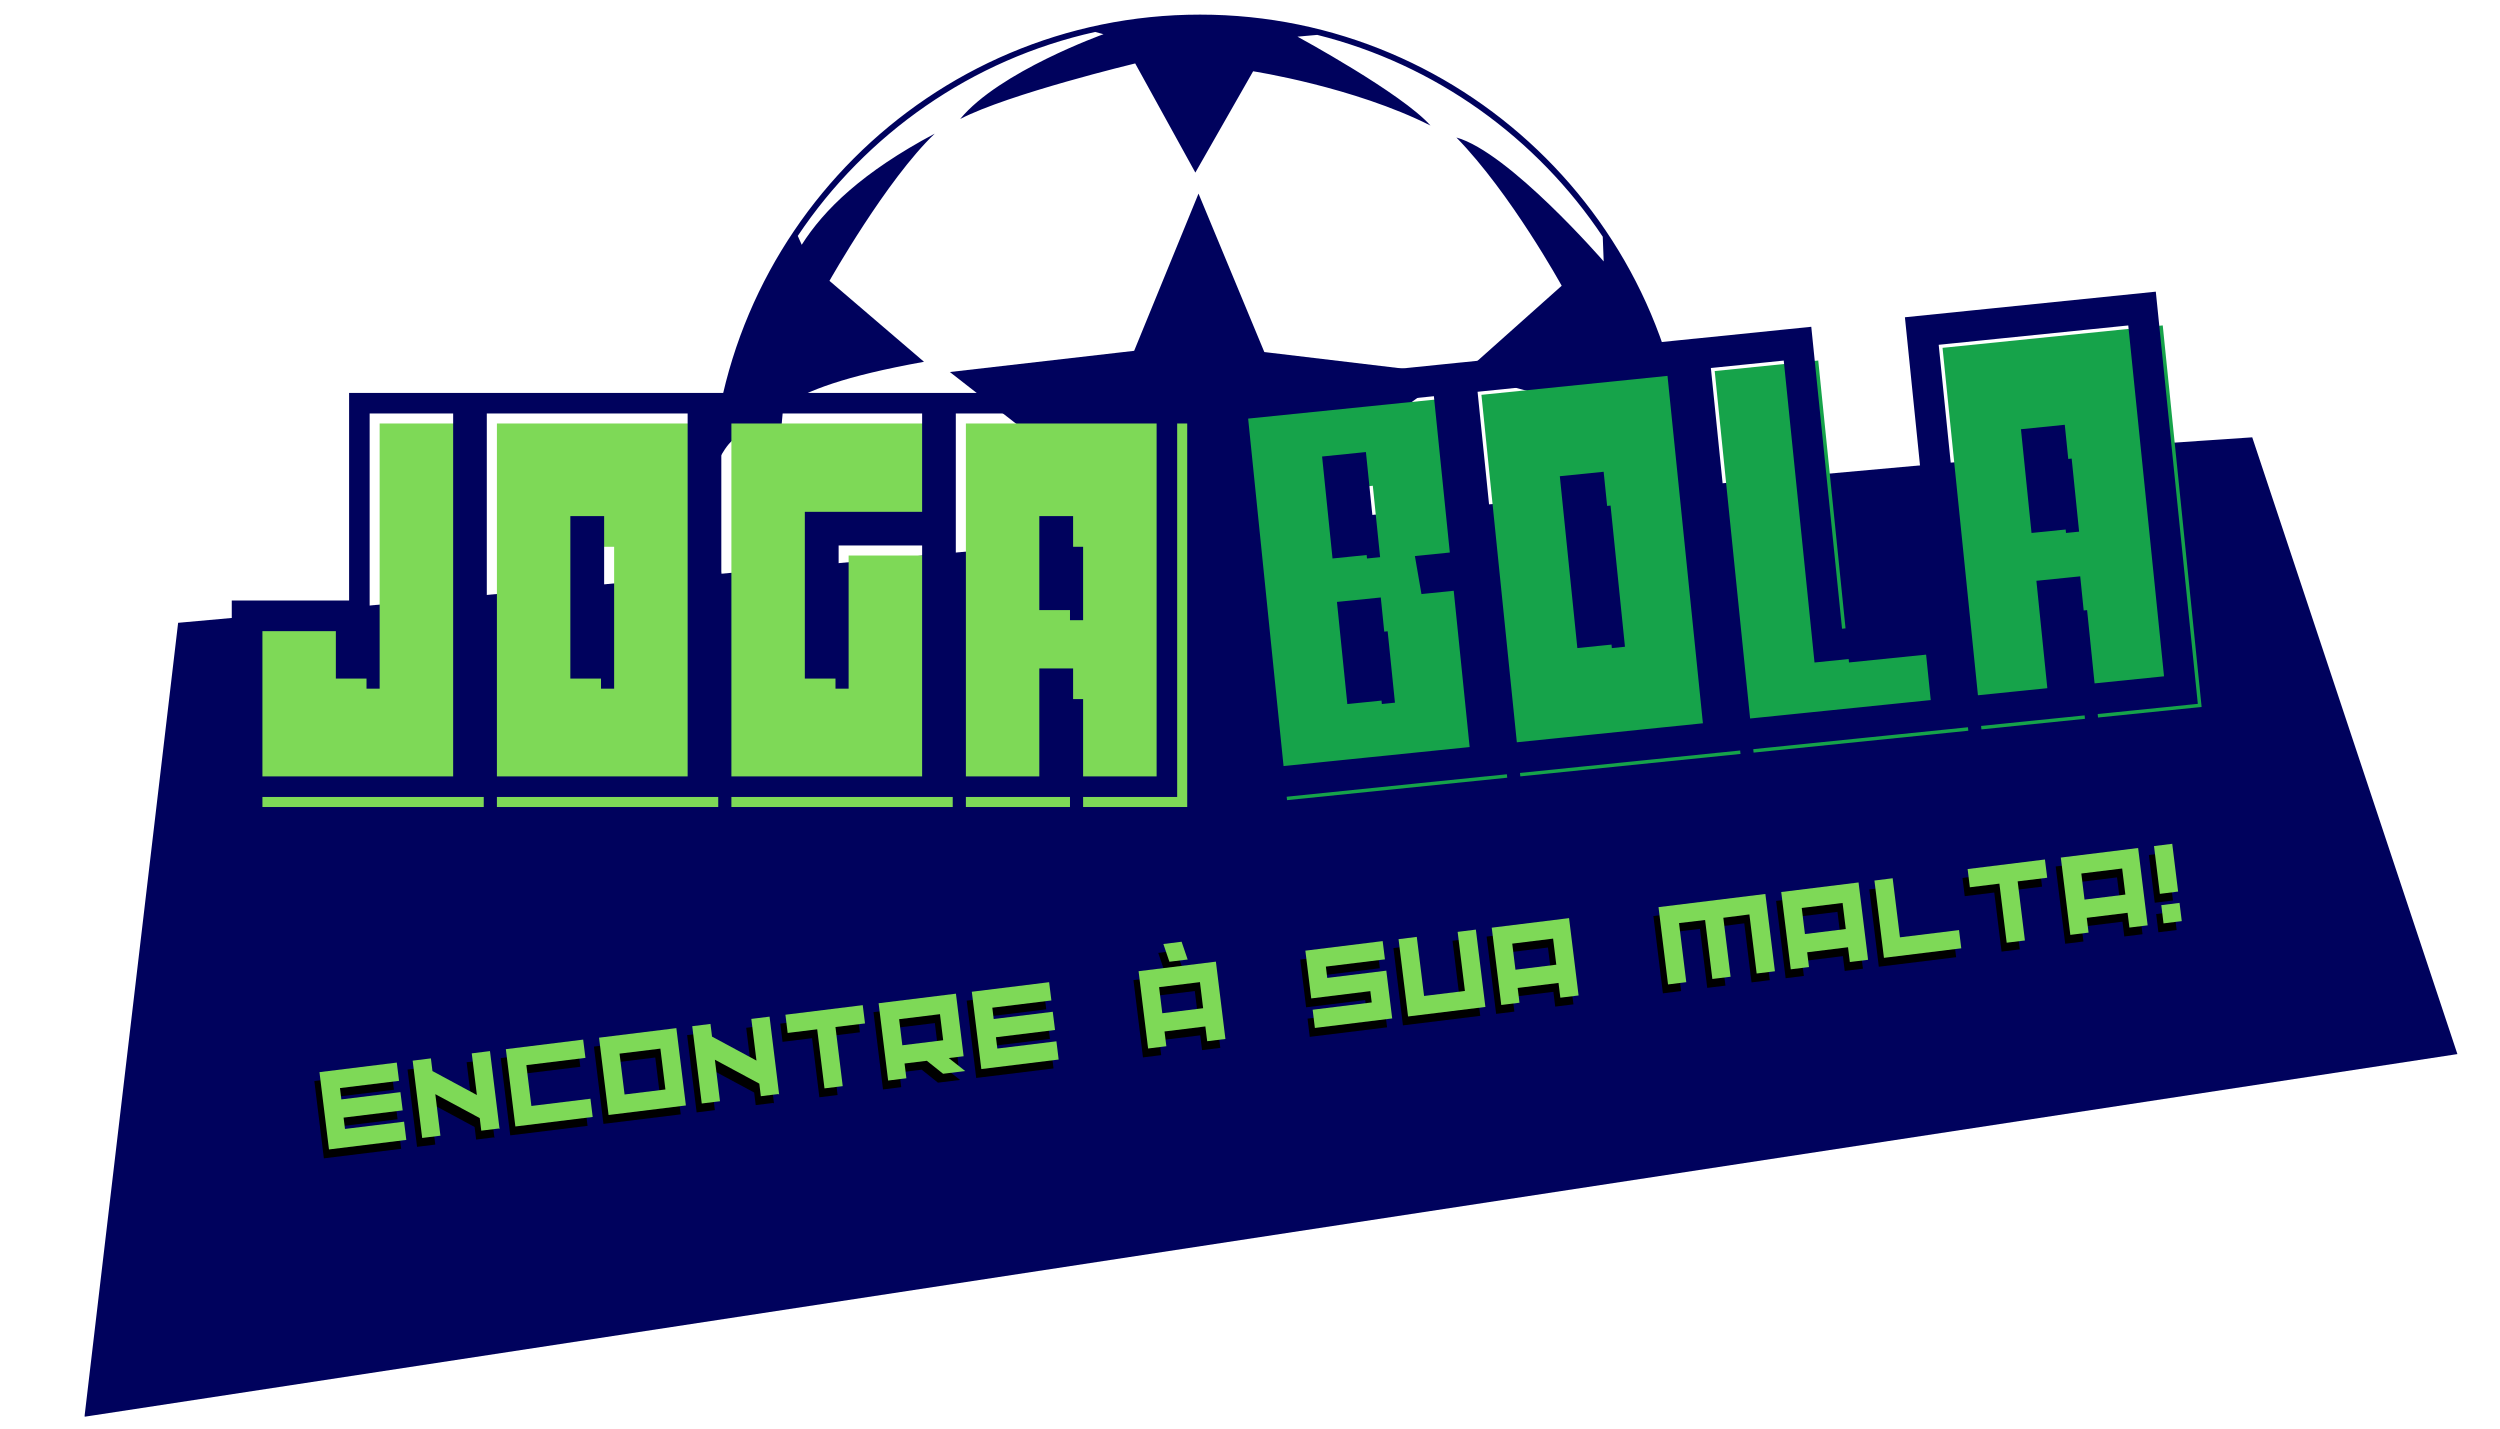
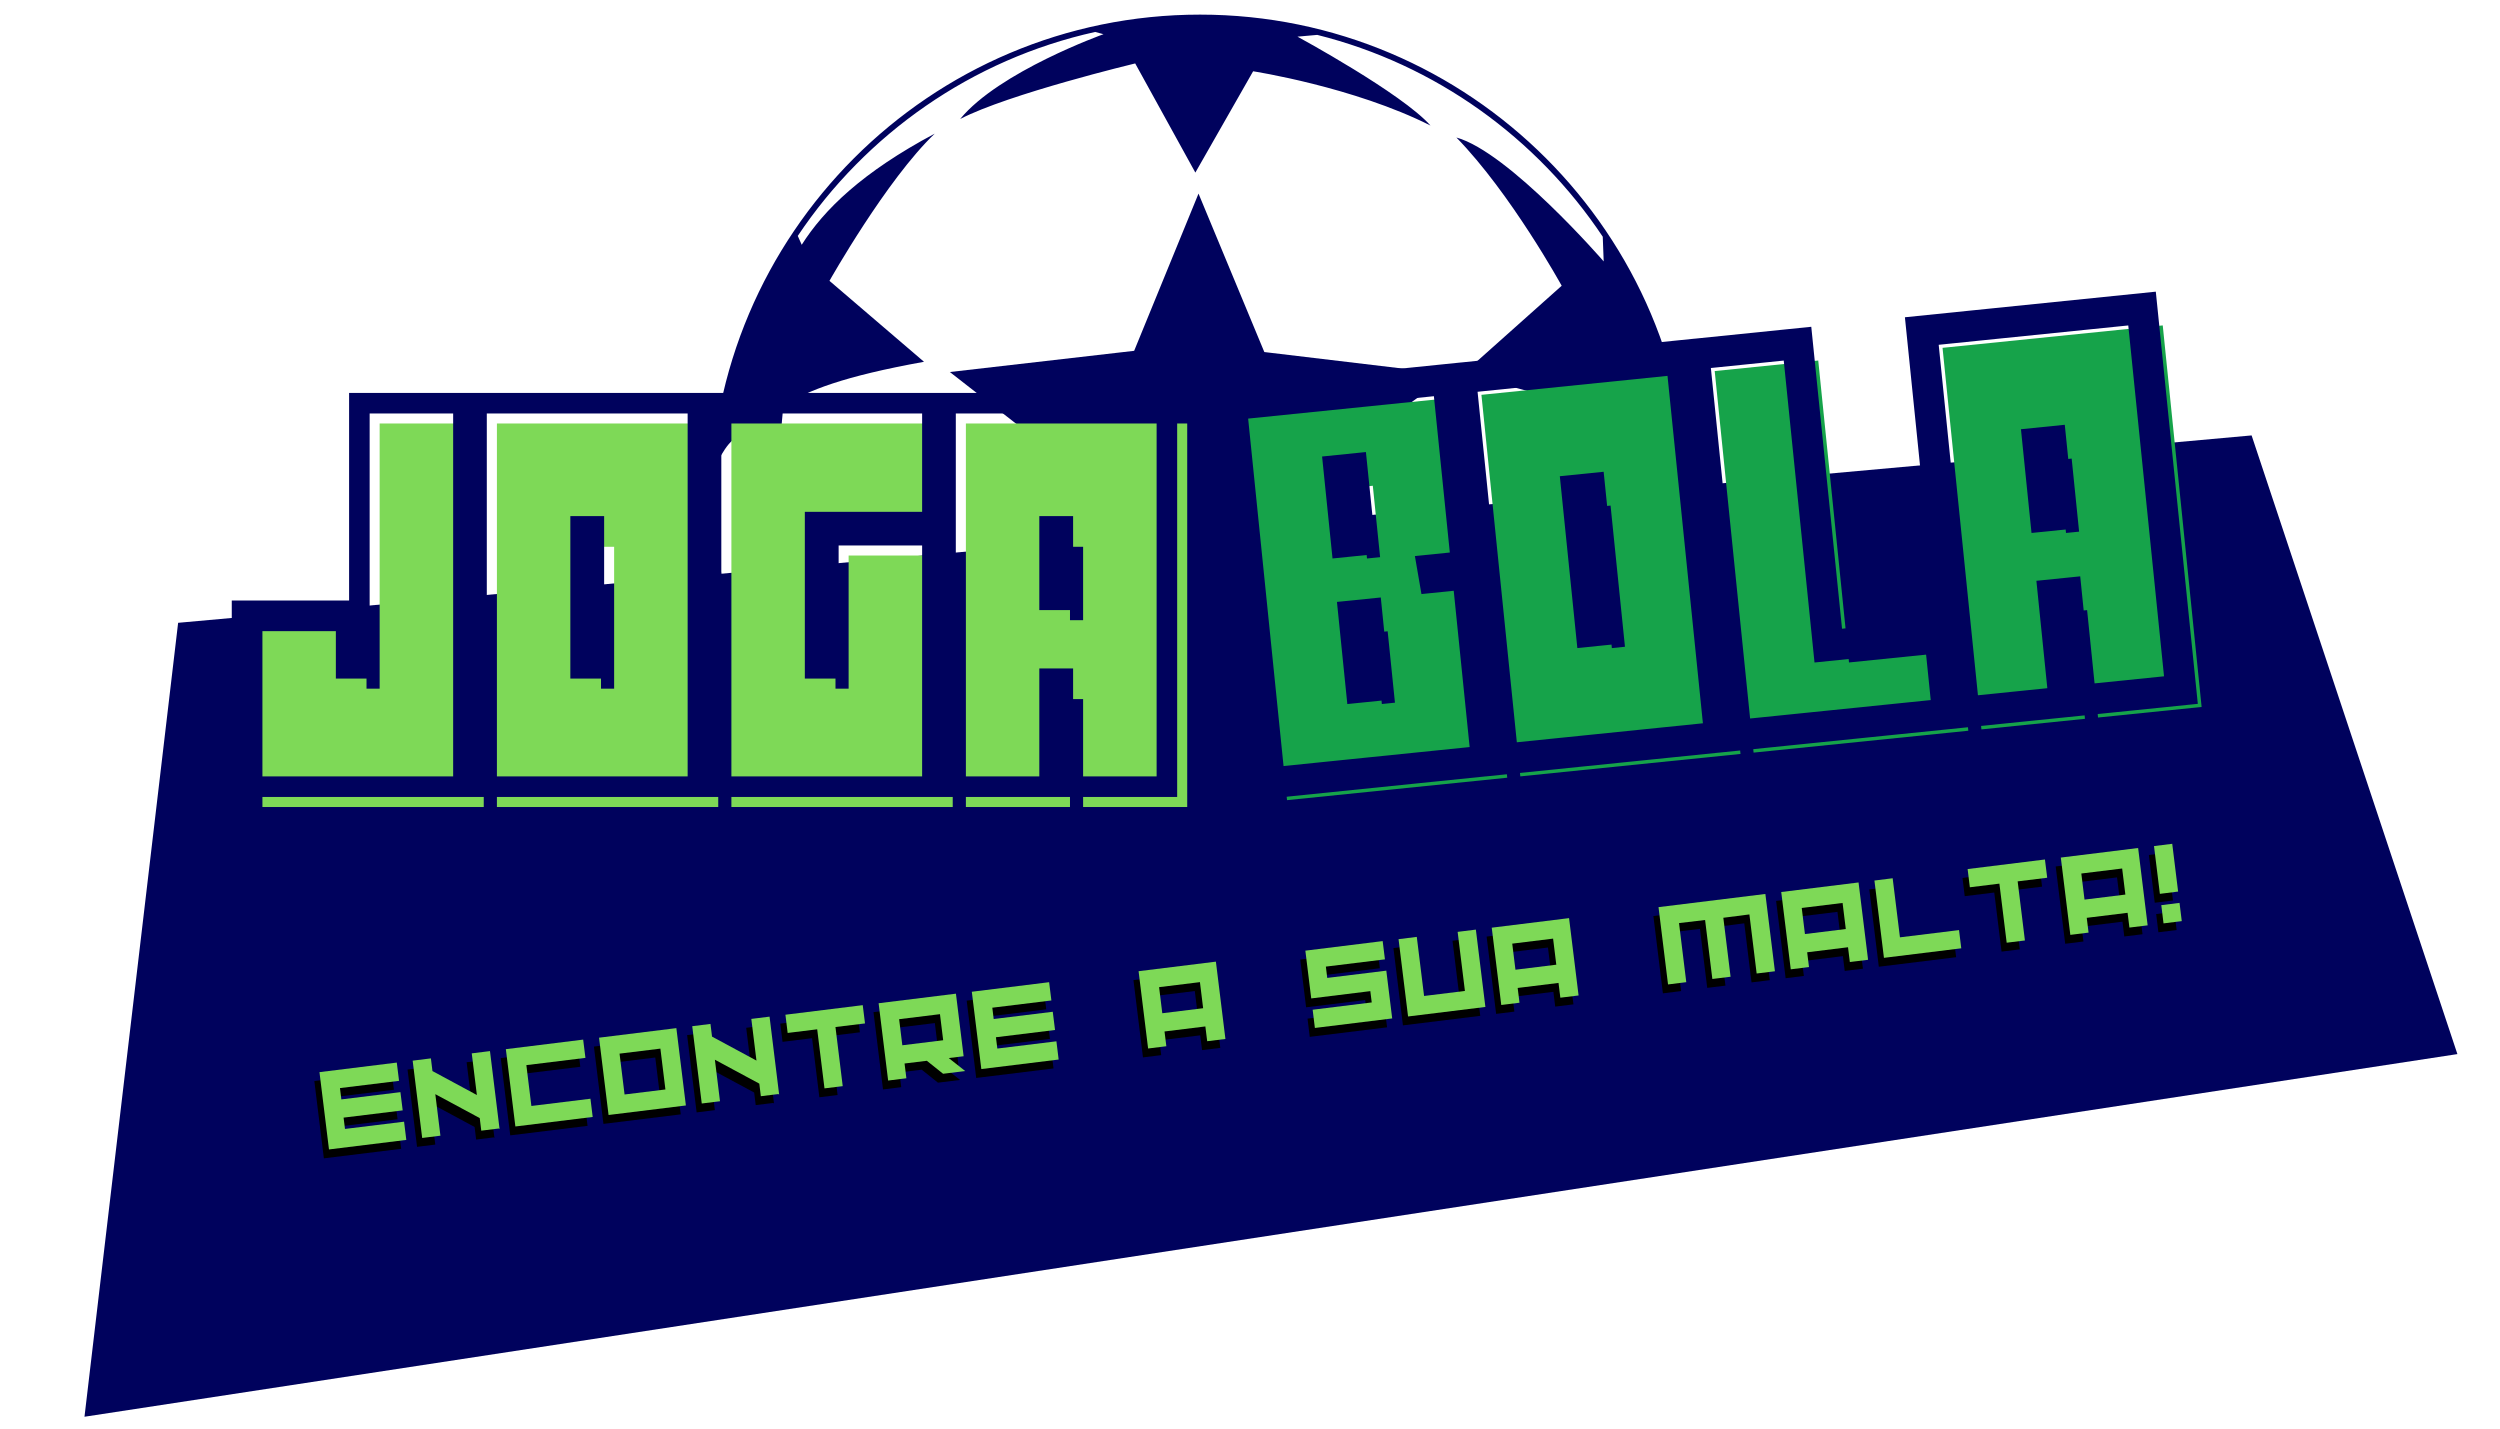
<svg xmlns="http://www.w3.org/2000/svg" width="350" zoomAndPan="magnify" viewBox="0 0 262.5 150" height="200" preserveAspectRatio="xMidYMid meet" version="1.0">
  <defs>
    <g />
    <clipPath id="fed44b1f66">
      <path d="M 74.574 1.523 L 177.406 1.523 L 177.406 104.355 L 74.574 104.355 Z M 74.574 1.523 " clip-rule="nonzero" />
    </clipPath>
-     <clipPath id="aa8a095550">
-       <path d="M 8 45 L 259 45 L 259 149 L 8 149 Z M 8 45 " clip-rule="nonzero" />
-     </clipPath>
-     <clipPath id="2eea7f136e">
-       <path d="M 3 61.734 L 253.629 44.758 L 259.535 131.965 L 8.906 148.941 Z M 3 61.734 " clip-rule="nonzero" />
-     </clipPath>
-     <clipPath id="597cbd7fc9">
-       <path d="M 259.488 131.785 L 8.859 148.758 L 2.953 61.551 L 253.582 44.578 Z M 259.488 131.785 " clip-rule="nonzero" />
-     </clipPath>
  </defs>
-   <path fill="#00025d" d="M 125.844 20.328 L 119.086 36.836 L 99.734 39.062 L 114.234 50.375 L 108.871 69.242 L 125.457 58.336 L 141.508 70.391 L 137 50.352 L 152.258 39.293 L 132.754 36.965 Z M 125.844 20.328 " fill-opacity="1" fill-rule="nonzero" />
+   <path d="M 125.844 20.328 L 119.086 36.836 L 99.734 39.062 L 114.234 50.375 L 108.871 69.242 L 125.457 58.336 L 141.508 70.391 L 137 50.352 L 152.258 39.293 L 132.754 36.965 Z M 125.844 20.328 " fill-opacity="1" fill-rule="nonzero" fill="#00025d" />
  <g clip-path="url(#fed44b1f66)">
-     <path fill="#00025d" d="M 126.004 1.535 C 97.66 1.535 74.598 24.598 74.598 52.941 C 74.598 81.27 97.66 104.332 126.004 104.332 C 154.332 104.332 177.395 81.27 177.395 52.941 C 177.395 24.598 154.332 1.535 126.004 1.535 Z M 161.875 84.059 C 161.875 84.059 166.875 73.617 167.871 65.484 C 163.496 73.383 155.734 80.066 155.734 80.066 L 142.453 71.539 L 145.07 87.82 C 140.77 90.438 126.379 94.836 126.379 94.836 C 126.379 94.836 138.621 96.961 144.223 95.582 C 144.098 97.711 142.562 100.168 141.875 101.176 C 136.887 102.82 131.543 103.719 126.004 103.719 C 119.676 103.719 113.605 102.551 108.016 100.426 L 104.773 94.98 C 104.773 94.98 110.578 95.477 113.371 95.465 C 116.168 95.449 123.762 94.898 123.762 94.898 C 123.762 94.898 107.918 89.836 105.461 87.379 L 107.07 71.098 L 94.168 79.391 C 91.332 77.168 84.34 67.18 82.57 64.488 C 82.879 69.254 86.652 80.238 88.188 82.305 C 88.188 82.305 87.438 82.844 85.359 83.359 C 78.996 74.883 75.211 64.34 75.211 52.941 C 75.211 51.391 75.285 49.855 75.422 48.344 C 75.801 47.621 76.379 46.648 76.957 46.207 C 76.957 46.207 76.957 52.879 81.492 61.332 C 81.332 51.355 82.254 42.594 82.254 42.594 C 84.871 40.984 88.531 39.523 97.02 37.988 L 87.094 29.488 C 87.094 29.488 93.078 18.871 98.148 14.031 C 90.531 18.086 86.516 22.016 84.18 25.703 L 83.766 24.77 C 90.926 14.066 102.031 6.23 114.992 3.355 L 115.867 3.59 C 115.867 3.59 104.906 7.508 100.816 12.496 C 105.902 9.855 119.195 6.66 119.195 6.66 L 125.512 18.121 L 131.578 7.484 C 131.578 7.484 142.145 9.117 150.203 13.184 C 147.219 9.805 136.234 3.848 136.234 3.848 L 138.312 3.664 C 150.734 6.77 161.371 14.473 168.289 24.855 L 168.387 27.449 C 168.387 27.449 158.449 15.973 152.922 14.438 C 158.656 20.32 163.977 30.004 163.977 30.004 L 153.645 39.219 L 167.969 43.113 C 167.969 43.113 170.426 54.672 168.891 63.273 C 172.27 58.664 174.32 46.281 174.32 46.281 L 176.621 48.91 C 176.73 50.238 176.777 51.59 176.777 52.941 C 176.777 64.832 172.664 75.805 165.77 84.465 Z M 161.875 84.059 " fill-opacity="1" fill-rule="nonzero" />
+     <path d="M 126.004 1.535 C 97.66 1.535 74.598 24.598 74.598 52.941 C 74.598 81.27 97.66 104.332 126.004 104.332 C 154.332 104.332 177.395 81.27 177.395 52.941 C 177.395 24.598 154.332 1.535 126.004 1.535 Z M 161.875 84.059 C 161.875 84.059 166.875 73.617 167.871 65.484 C 163.496 73.383 155.734 80.066 155.734 80.066 L 142.453 71.539 L 145.07 87.82 C 140.77 90.438 126.379 94.836 126.379 94.836 C 126.379 94.836 138.621 96.961 144.223 95.582 C 144.098 97.711 142.562 100.168 141.875 101.176 C 136.887 102.82 131.543 103.719 126.004 103.719 C 119.676 103.719 113.605 102.551 108.016 100.426 L 104.773 94.98 C 104.773 94.98 110.578 95.477 113.371 95.465 C 116.168 95.449 123.762 94.898 123.762 94.898 C 123.762 94.898 107.918 89.836 105.461 87.379 L 107.07 71.098 L 94.168 79.391 C 91.332 77.168 84.34 67.18 82.57 64.488 C 82.879 69.254 86.652 80.238 88.188 82.305 C 88.188 82.305 87.438 82.844 85.359 83.359 C 78.996 74.883 75.211 64.34 75.211 52.941 C 75.211 51.391 75.285 49.855 75.422 48.344 C 75.801 47.621 76.379 46.648 76.957 46.207 C 76.957 46.207 76.957 52.879 81.492 61.332 C 81.332 51.355 82.254 42.594 82.254 42.594 C 84.871 40.984 88.531 39.523 97.02 37.988 L 87.094 29.488 C 87.094 29.488 93.078 18.871 98.148 14.031 C 90.531 18.086 86.516 22.016 84.18 25.703 L 83.766 24.77 C 90.926 14.066 102.031 6.23 114.992 3.355 L 115.867 3.59 C 115.867 3.59 104.906 7.508 100.816 12.496 C 105.902 9.855 119.195 6.66 119.195 6.66 L 125.512 18.121 L 131.578 7.484 C 131.578 7.484 142.145 9.117 150.203 13.184 C 147.219 9.805 136.234 3.848 136.234 3.848 L 138.312 3.664 C 150.734 6.77 161.371 14.473 168.289 24.855 L 168.387 27.449 C 168.387 27.449 158.449 15.973 152.922 14.438 C 158.656 20.32 163.977 30.004 163.977 30.004 L 153.645 39.219 L 167.969 43.113 C 167.969 43.113 170.426 54.672 168.891 63.273 C 172.27 58.664 174.32 46.281 174.32 46.281 L 176.621 48.91 C 176.73 50.238 176.777 51.59 176.777 52.941 C 176.777 64.832 172.664 75.805 165.77 84.465 Z M 161.875 84.059 " fill-opacity="1" fill-rule="nonzero" fill="#00025d" />
  </g>
  <g clip-path="url(#aa8a095550)">
    <g clip-path="url(#2eea7f136e)">
      <g clip-path="url(#597cbd7fc9)">
        <path fill="#00025d" d="M 258.027 110.68 L 8.871 148.758 L 18.703 65.395 L 236.418 45.719 Z M 258.027 110.68 " fill-opacity="1" fill-rule="nonzero" />
      </g>
    </g>
  </g>
  <g fill="#7ed957" fill-opacity="1">
    <g transform="translate(26.86313, 84.7363)">
      <g>
        <path d="M 0.691 0 L 23.93 0 L 23.93 -40.27 L 13 -40.27 L 13 -12.426 L 11.621 -12.426 L 11.621 -18.465 L 0.691 -18.465 Z M 0.691 0 " />
      </g>
    </g>
  </g>
  <g fill="#7ed957" fill-opacity="1">
    <g transform="translate(51.48447, 84.7363)">
      <g>
        <path d="M 0.691 -40.27 L 0.691 0 L 23.93 0 L 23.93 -40.27 Z M 13 -12.426 L 11.621 -12.426 L 11.621 -27.324 L 13 -27.324 Z M 13 -12.426 " />
      </g>
    </g>
  </g>
  <g fill="#7ed957" fill-opacity="1">
    <g transform="translate(76.1058, 84.7363)">
      <g>
        <path d="M 11.621 -27.785 L 23.93 -27.785 L 23.93 -40.27 L 0.691 -40.27 L 0.691 0 L 23.93 0 L 23.93 -26.406 L 13 -26.406 L 13 -12.426 L 11.621 -12.426 Z M 11.621 -27.785 " />
      </g>
    </g>
  </g>
  <g fill="#7ed957" fill-opacity="1">
    <g transform="translate(100.7271, 84.7363)">
      <g>
        <path d="M 0.691 -40.27 L 0.691 0 L 11.621 0 L 11.621 -11.332 L 13 -11.332 L 13 0 L 23.93 0 L 23.93 -40.27 Z M 13 -19.617 L 11.621 -19.617 L 11.621 -27.324 L 13 -27.324 Z M 13 -19.617 " />
      </g>
    </g>
  </g>
-   <path stroke-linecap="butt" transform="matrix(0.553139, 0, 0, 0.553139, 20.62224, 22.30862)" fill="none" stroke-linejoin="miter" d="M 8.663 109.001 L 50.689 109.001 L 50.689 36.207 L 30.936 36.207 L 30.936 86.53 L 28.422 86.53 L 28.422 75.612 L 8.663 75.612 Z M 53.175 36.207 L 53.175 109.001 L 95.2 109.001 L 95.2 36.207 Z M 75.448 86.53 L 72.934 86.53 L 72.934 59.589 L 75.448 59.589 Z M 117.446 58.777 L 139.712 58.777 L 139.712 36.207 L 97.693 36.207 L 97.693 109.001 L 139.712 109.001 L 139.712 61.263 L 119.96 61.263 L 119.96 86.53 L 117.446 86.53 Z M 142.205 36.207 L 142.205 109.001 L 161.957 109.001 L 161.957 88.508 L 164.471 88.508 L 164.471 109.001 L 184.224 109.001 L 184.224 36.207 Z M 164.471 73.529 L 161.957 73.529 L 161.957 59.589 L 164.471 59.589 Z M 164.471 73.529 " stroke="#00025d" stroke-width="3.9" stroke-opacity="1" stroke-miterlimit="4" />
+   <path stroke-linecap="butt" fill="none" stroke-linejoin="miter" d="M 8.663 109.001 L 50.689 109.001 L 50.689 36.207 L 30.936 36.207 L 30.936 86.53 L 28.422 86.53 L 28.422 75.612 L 8.663 75.612 Z M 53.175 36.207 L 53.175 109.001 L 95.2 109.001 L 95.2 36.207 Z M 75.448 86.53 L 72.934 86.53 L 72.934 59.589 L 75.448 59.589 Z M 117.446 58.777 L 139.712 58.777 L 139.712 36.207 L 97.693 36.207 L 97.693 109.001 L 139.712 109.001 L 139.712 61.263 L 119.96 61.263 L 119.96 86.53 L 117.446 86.53 Z M 142.205 36.207 L 142.205 109.001 L 161.957 109.001 L 161.957 88.508 L 164.471 88.508 L 164.471 109.001 L 184.224 109.001 L 184.224 36.207 Z M 164.471 73.529 L 161.957 73.529 L 161.957 59.589 L 164.471 59.589 Z M 164.471 73.529 " stroke-width="3.9" stroke-opacity="1" stroke-miterlimit="4" stroke="#00025d" transform="matrix(0.553139, 0, 0, 0.553139, 20.62224, 22.30862)" />
  <g fill="#16a34a" fill-opacity="1">
    <g transform="translate(134.45, 84.08592)">
      <g>
        <path d="M 19.727 -42.488 L -3.395 -40.133 L 0.688 -0.07 L 23.809 -2.426 L 21.809 -22.055 L 18.316 -21.699 L 18.176 -22.496 L 21.727 -22.855 Z M 10.461 -25.582 L 9.086 -25.445 L 8.324 -32.941 L 9.695 -33.082 Z M 12.02 -10.305 L 10.645 -10.164 L 9.879 -17.66 L 11.254 -17.801 Z M 12.02 -10.305 " />
      </g>
    </g>
  </g>
  <g fill="#16a34a" fill-opacity="1">
    <g transform="translate(158.9445, 81.58977)">
      <g>
        <path d="M -3.395 -40.133 L 0.688 -0.07 L 23.809 -2.426 L 19.727 -42.488 Z M 11.676 -13.68 L 10.301 -13.539 L 8.789 -28.363 L 10.164 -28.504 Z M 11.676 -13.68 " />
      </g>
    </g>
  </g>
  <g fill="#16a34a" fill-opacity="1">
    <g transform="translate(183.4389, 79.09362)">
      <g>
        <path d="M 23.234 -2.367 L 22.383 -10.723 L 10.707 -9.535 L 7.477 -41.238 L -3.395 -40.133 L 0.688 -0.07 Z M 23.234 -2.367 " />
      </g>
    </g>
  </g>
  <g fill="#16a34a" fill-opacity="1">
    <g transform="translate(207.3611, 76.65579)">
      <g>
        <path d="M -3.395 -40.133 L 0.688 -0.07 L 11.559 -1.18 L 10.41 -12.453 L 11.785 -12.594 L 12.934 -1.316 L 23.809 -2.426 L 19.727 -42.488 Z M 10.945 -20.832 L 9.57 -20.695 L 8.789 -28.363 L 10.164 -28.504 Z M 10.945 -20.832 " />
      </g>
    </g>
  </g>
-   <path stroke-linecap="butt" transform="matrix(0.550289, -0.0560781, 0.0560781, 0.550289, 122.6383, 22.69193)" fill="none" stroke-linejoin="miter" d="M 49.675 36.203 L 7.651 36.208 L 7.65 109.003 L 49.674 108.998 L 49.675 73.328 L 43.322 73.327 L 43.221 71.875 L 49.673 71.88 Z M 29.92 64.898 L 27.407 64.897 L 27.402 51.289 L 29.915 51.289 Z M 29.914 92.674 L 27.402 92.673 L 27.407 79.037 L 29.92 79.038 Z M 52.159 36.207 L 52.165 109.003 L 94.182 108.998 L 94.183 36.202 Z M 74.431 86.527 L 71.918 86.526 L 71.916 59.587 L 74.429 59.588 Z M 137.654 108.998 L 137.653 93.815 L 116.429 93.817 L 116.429 36.205 L 96.674 36.208 L 96.673 109.003 Z M 140.145 36.208 L 140.145 108.997 L 159.9 109.001 L 159.902 88.508 L 162.414 88.508 L 162.413 109.001 L 182.169 108.999 L 182.169 36.203 Z M 162.415 73.53 L 159.902 73.53 L 159.903 59.588 L 162.416 59.589 Z M 162.415 73.53 " stroke="#00025d" stroke-width="5.85" stroke-opacity="1" stroke-miterlimit="4" />
+   <path stroke-linecap="butt" fill="none" stroke-linejoin="miter" d="M 49.675 36.203 L 7.651 36.208 L 7.65 109.003 L 49.674 108.998 L 49.675 73.328 L 43.322 73.327 L 43.221 71.875 L 49.673 71.88 Z M 29.92 64.898 L 27.407 64.897 L 27.402 51.289 L 29.915 51.289 Z M 29.914 92.674 L 27.402 92.673 L 27.407 79.037 L 29.92 79.038 Z M 52.159 36.207 L 52.165 109.003 L 94.182 108.998 L 94.183 36.202 Z M 74.431 86.527 L 71.918 86.526 L 71.916 59.587 L 74.429 59.588 Z M 137.654 108.998 L 137.653 93.815 L 116.429 93.817 L 116.429 36.205 L 96.674 36.208 L 96.673 109.003 Z M 140.145 36.208 L 140.145 108.997 L 159.9 109.001 L 159.902 88.508 L 162.414 88.508 L 162.413 109.001 L 182.169 108.999 L 182.169 36.203 Z M 162.415 73.53 L 159.902 73.53 L 159.903 59.588 L 162.416 59.589 Z M 162.415 73.53 " stroke-width="5.85" stroke-opacity="1" stroke-miterlimit="4" transform="matrix(0.550289, -0.0560781, 0.0560781, 0.550289, 122.6383, 22.69193)" stroke="#00025d" />
  <g fill="#000000" fill-opacity="1">
    <g transform="translate(33.40051, 121.6991)">
      <g>
        <path d="M 7.961 -7.277 L 7.723 -9.195 L -0.395 -8.191 L 0.605 -0.074 L 8.723 -1.074 L 8.488 -2.988 L 2.285 -2.227 L 2.137 -3.414 L 8.344 -4.176 L 8.105 -6.09 L 1.902 -5.328 L 1.758 -6.516 Z M 7.961 -7.277 " />
      </g>
    </g>
  </g>
  <g fill="#000000" fill-opacity="1">
    <g transform="translate(43.18562, 120.4934)">
      <g>
        <path d="M 5.809 -8.957 L 6.348 -4.582 L 1.684 -7.098 L 1.52 -8.43 L -0.395 -8.191 L 0.605 -0.074 L 2.52 -0.312 L 1.984 -4.672 L 6.648 -2.16 L 6.809 -0.84 L 8.641 -1.066 L 8.73 -1.016 L 7.723 -9.195 Z M 5.809 -8.957 " />
      </g>
    </g>
  </g>
  <g fill="#000000" fill-opacity="1">
    <g transform="translate(52.97074, 119.2876)">
      <g>
        <path d="M -0.395 -8.191 L 0.605 -0.074 L 8.723 -1.074 L 8.488 -2.988 L 2.285 -2.227 L 1.758 -6.516 L 7.961 -7.277 L 7.723 -9.195 Z M -0.395 -8.191 " />
      </g>
    </g>
  </g>
  <g fill="#000000" fill-opacity="1">
    <g transform="translate(62.75585, 118.0819)">
      <g>
        <path d="M 1.758 -6.516 L 6.047 -7.043 L 6.574 -2.754 L 2.285 -2.227 Z M 0.605 -0.074 L 8.723 -1.074 L 7.723 -9.195 L -0.395 -8.191 Z M 0.605 -0.074 " />
      </g>
    </g>
  </g>
  <g fill="#000000" fill-opacity="1">
    <g transform="translate(72.54096, 116.8762)">
      <g>
        <path d="M 5.809 -8.957 L 6.348 -4.582 L 1.684 -7.098 L 1.52 -8.43 L -0.395 -8.191 L 0.605 -0.074 L 2.52 -0.312 L 1.984 -4.672 L 6.648 -2.16 L 6.809 -0.84 L 8.641 -1.066 L 8.73 -1.016 L 7.723 -9.195 Z M 5.809 -8.957 " />
      </g>
    </g>
  </g>
  <g fill="#000000" fill-opacity="1">
    <g transform="translate(82.32608, 115.6704)">
      <g>
        <path d="M -0.395 -8.191 L -0.16 -6.277 L 2.941 -6.66 L 3.707 -0.457 L 5.621 -0.691 L 4.859 -6.898 L 7.961 -7.277 L 7.723 -9.195 Z M -0.395 -8.191 " />
      </g>
    </g>
  </g>
  <g fill="#000000" fill-opacity="1">
    <g transform="translate(92.11119, 114.4647)">
      <g>
        <path d="M -0.395 -8.191 L 0.605 -0.074 L 2.52 -0.312 L 2.328 -1.863 L 4.668 -2.148 L 6.375 -0.785 L 8.699 -1.07 L 6.969 -2.434 L 8.531 -2.625 L 7.723 -9.195 Z M 2.094 -3.777 L 1.758 -6.516 L 6.047 -7.043 L 6.383 -4.305 Z M 2.094 -3.777 " />
      </g>
    </g>
  </g>
  <g fill="#000000" fill-opacity="1">
    <g transform="translate(101.8963, 113.259)">
      <g>
        <path d="M 7.961 -7.277 L 7.723 -9.195 L -0.395 -8.191 L 0.605 -0.074 L 8.723 -1.074 L 8.488 -2.988 L 2.285 -2.227 L 2.137 -3.414 L 8.344 -4.176 L 8.105 -6.09 L 1.902 -5.328 L 1.758 -6.516 Z M 7.961 -7.277 " />
      </g>
    </g>
  </g>
  <g fill="#000000" fill-opacity="1">
    <g transform="translate(111.6814, 112.0532)">
      <g />
    </g>
  </g>
  <g fill="#000000" fill-opacity="1">
    <g transform="translate(119.4075, 111.1012)">
      <g>
-         <path d="M 2.84 -9.184 L 4.758 -9.418 L 4.121 -11.285 L 2.207 -11.047 Z M 0.605 -0.074 L 2.52 -0.312 L 2.328 -1.863 L 6.617 -2.391 L 6.809 -0.84 L 8.723 -1.074 L 7.723 -9.195 L -0.395 -8.191 Z M 2.094 -3.777 L 1.758 -6.516 L 6.047 -7.043 L 6.383 -4.305 Z M 2.094 -3.777 " />
+         <path d="M 2.84 -9.184 L 4.758 -9.418 L 2.84 -9.184 Z M 0.605 -0.074 L 2.52 -0.312 L 2.328 -1.863 L 6.617 -2.391 L 6.809 -0.84 L 8.723 -1.074 L 7.723 -9.195 L -0.395 -8.191 L 0.605 -0.074 Z M 2.094 -3.777 L 1.758 -6.516 L 6.047 -7.043 L 6.383 -4.305 L 2.094 -3.777 Z M 2.094 -3.777" />
      </g>
    </g>
  </g>
  <g fill="#000000" fill-opacity="1">
    <g transform="translate(129.1927, 109.8955)">
      <g />
    </g>
  </g>
  <g fill="#000000" fill-opacity="1">
    <g transform="translate(136.9188, 108.9434)">
      <g>
        <path d="M 0.371 -1.988 L 0.605 -0.074 L 8.723 -1.074 L 8.105 -6.09 L 1.902 -5.328 L 1.758 -6.516 L 7.961 -7.277 L 7.723 -9.195 L -0.395 -8.191 L 0.223 -3.176 L 6.426 -3.941 L 6.574 -2.754 Z M 0.371 -1.988 " />
      </g>
    </g>
  </g>
  <g fill="#000000" fill-opacity="1">
    <g transform="translate(146.7039, 107.7377)">
      <g>
        <path d="M 1.52 -8.43 L -0.395 -8.191 L 0.605 -0.074 L 8.723 -1.074 L 7.723 -9.195 L 5.809 -8.957 L 6.574 -2.754 L 2.285 -2.227 Z M 1.52 -8.43 " />
      </g>
    </g>
  </g>
  <g fill="#000000" fill-opacity="1">
    <g transform="translate(156.489, 106.532)">
      <g>
        <path d="M 7.723 -9.195 L -0.395 -8.191 L 0.605 -0.074 L 2.52 -0.312 L 2.328 -1.863 L 6.617 -2.391 L 6.809 -0.84 L 8.723 -1.074 Z M 2.094 -3.777 L 1.758 -6.516 L 6.047 -7.043 L 6.383 -4.305 Z M 2.094 -3.777 " />
      </g>
    </g>
  </g>
  <g fill="#000000" fill-opacity="1">
    <g transform="translate(166.2741, 105.3262)">
      <g />
    </g>
  </g>
  <g fill="#000000" fill-opacity="1">
    <g transform="translate(174.0002, 104.3742)">
      <g>
        <path d="M 10.824 -9.574 L -0.395 -8.191 L 0.605 -0.074 L 2.52 -0.312 L 1.758 -6.516 L 4.496 -6.84 L 5.258 -0.648 L 7.172 -0.883 L 6.41 -7.074 L 9.148 -7.426 L 9.91 -1.223 L 11.828 -1.457 Z M 10.824 -9.574 " />
      </g>
    </g>
  </g>
  <g fill="#000000" fill-opacity="1">
    <g transform="translate(186.886, 102.7864)">
      <g>
        <path d="M 7.723 -9.195 L -0.395 -8.191 L 0.605 -0.074 L 2.52 -0.312 L 2.328 -1.863 L 6.617 -2.391 L 6.809 -0.84 L 8.723 -1.074 Z M 2.094 -3.777 L 1.758 -6.516 L 6.047 -7.043 L 6.383 -4.305 Z M 2.094 -3.777 " />
      </g>
    </g>
  </g>
  <g fill="#000000" fill-opacity="1">
    <g transform="translate(196.6711, 101.5807)">
      <g>
        <path d="M 8.723 -1.074 L 8.488 -2.988 L 2.285 -2.227 L 1.52 -8.43 L -0.395 -8.191 L 0.605 -0.074 Z M 8.723 -1.074 " />
      </g>
    </g>
  </g>
  <g fill="#000000" fill-opacity="1">
    <g transform="translate(206.4562, 100.3749)">
      <g>
        <path d="M -0.395 -8.191 L -0.16 -6.277 L 2.941 -6.66 L 3.707 -0.457 L 5.621 -0.691 L 4.859 -6.898 L 7.961 -7.277 L 7.723 -9.195 Z M -0.395 -8.191 " />
      </g>
    </g>
  </g>
  <g fill="#000000" fill-opacity="1">
    <g transform="translate(216.2413, 99.16919)">
      <g>
        <path d="M 7.723 -9.195 L -0.395 -8.191 L 0.605 -0.074 L 2.52 -0.312 L 2.328 -1.863 L 6.617 -2.391 L 6.809 -0.84 L 8.723 -1.074 Z M 2.094 -3.777 L 1.758 -6.516 L 6.047 -7.043 L 6.383 -4.305 Z M 2.094 -3.777 " />
      </g>
    </g>
  </g>
  <g fill="#000000" fill-opacity="1">
    <g transform="translate(226.0264, 97.96345)">
      <g>
        <path d="M 1.52 -8.43 L -0.395 -8.191 L 0.223 -3.176 L 2.137 -3.414 Z M 0.605 -0.074 L 2.52 -0.312 L 2.285 -2.227 L 0.371 -1.988 Z M 0.605 -0.074 " />
      </g>
    </g>
  </g>
  <g fill="#7ed957" fill-opacity="1">
    <g transform="translate(33.93924, 120.7651)">
      <g>
        <path d="M 7.961 -7.277 L 7.723 -9.195 L -0.395 -8.191 L 0.605 -0.074 L 8.723 -1.074 L 8.488 -2.988 L 2.285 -2.227 L 2.137 -3.414 L 8.344 -4.176 L 8.105 -6.09 L 1.902 -5.328 L 1.758 -6.516 Z M 7.961 -7.277 " />
      </g>
    </g>
  </g>
  <g fill="#7ed957" fill-opacity="1">
    <g transform="translate(43.72436, 119.5593)">
      <g>
        <path d="M 5.809 -8.957 L 6.348 -4.582 L 1.684 -7.098 L 1.52 -8.43 L -0.395 -8.191 L 0.605 -0.074 L 2.52 -0.312 L 1.984 -4.672 L 6.648 -2.16 L 6.809 -0.84 L 8.641 -1.066 L 8.73 -1.016 L 7.723 -9.195 Z M 5.809 -8.957 " />
      </g>
    </g>
  </g>
  <g fill="#7ed957" fill-opacity="1">
    <g transform="translate(53.50947, 118.3536)">
      <g>
        <path d="M -0.395 -8.191 L 0.605 -0.074 L 8.723 -1.074 L 8.488 -2.988 L 2.285 -2.227 L 1.758 -6.516 L 7.961 -7.277 L 7.723 -9.195 Z M -0.395 -8.191 " />
      </g>
    </g>
  </g>
  <g fill="#7ed957" fill-opacity="1">
    <g transform="translate(63.29459, 117.1479)">
      <g>
        <path d="M 1.758 -6.516 L 6.047 -7.043 L 6.574 -2.754 L 2.285 -2.227 Z M 0.605 -0.074 L 8.723 -1.074 L 7.723 -9.195 L -0.395 -8.191 Z M 0.605 -0.074 " />
      </g>
    </g>
  </g>
  <g fill="#7ed957" fill-opacity="1">
    <g transform="translate(73.0797, 115.9421)">
      <g>
        <path d="M 5.809 -8.957 L 6.348 -4.582 L 1.684 -7.098 L 1.52 -8.43 L -0.395 -8.191 L 0.605 -0.074 L 2.52 -0.312 L 1.984 -4.672 L 6.648 -2.16 L 6.809 -0.84 L 8.641 -1.066 L 8.73 -1.016 L 7.723 -9.195 Z M 5.809 -8.957 " />
      </g>
    </g>
  </g>
  <g fill="#7ed957" fill-opacity="1">
    <g transform="translate(82.86482, 114.7364)">
      <g>
        <path d="M -0.395 -8.191 L -0.16 -6.277 L 2.941 -6.66 L 3.707 -0.457 L 5.621 -0.691 L 4.859 -6.898 L 7.961 -7.277 L 7.723 -9.195 Z M -0.395 -8.191 " />
      </g>
    </g>
  </g>
  <g fill="#7ed957" fill-opacity="1">
    <g transform="translate(92.64993, 113.5306)">
      <g>
        <path d="M -0.395 -8.191 L 0.605 -0.074 L 2.52 -0.312 L 2.328 -1.863 L 4.668 -2.148 L 6.375 -0.785 L 8.699 -1.07 L 6.969 -2.434 L 8.531 -2.625 L 7.723 -9.195 Z M 2.094 -3.777 L 1.758 -6.516 L 6.047 -7.043 L 6.383 -4.305 Z M 2.094 -3.777 " />
      </g>
    </g>
  </g>
  <g fill="#7ed957" fill-opacity="1">
    <g transform="translate(102.435, 112.3249)">
      <g>
        <path d="M 7.961 -7.277 L 7.723 -9.195 L -0.395 -8.191 L 0.605 -0.074 L 8.723 -1.074 L 8.488 -2.988 L 2.285 -2.227 L 2.137 -3.414 L 8.344 -4.176 L 8.105 -6.09 L 1.902 -5.328 L 1.758 -6.516 Z M 7.961 -7.277 " />
      </g>
    </g>
  </g>
  <g fill="#7ed957" fill-opacity="1">
    <g transform="translate(112.2202, 111.1192)">
      <g />
    </g>
  </g>
  <g fill="#7ed957" fill-opacity="1">
    <g transform="translate(119.9463, 110.1671)">
      <g>
-         <path d="M 2.84 -9.184 L 4.758 -9.418 L 4.121 -11.285 L 2.207 -11.047 Z M 0.605 -0.074 L 2.52 -0.312 L 2.328 -1.863 L 6.617 -2.391 L 6.809 -0.84 L 8.723 -1.074 L 7.723 -9.195 L -0.395 -8.191 Z M 2.094 -3.777 L 1.758 -6.516 L 6.047 -7.043 L 6.383 -4.305 Z M 2.094 -3.777 " />
+         <path d="M 0.605 -0.074 L 2.52 -0.312 L 2.328 -1.863 L 6.617 -2.391 L 6.809 -0.84 L 8.723 -1.074 L 7.723 -9.195 L -0.395 -8.191 L 0.605 -0.074 Z M 2.094 -3.777 L 1.758 -6.516 L 6.047 -7.043 L 6.383 -4.305 L 2.094 -3.777 Z M 2.094 -3.777" />
      </g>
    </g>
  </g>
  <g fill="#7ed957" fill-opacity="1">
    <g transform="translate(129.7314, 108.9614)">
      <g />
    </g>
  </g>
  <g fill="#7ed957" fill-opacity="1">
    <g transform="translate(137.4575, 108.0094)">
      <g>
        <path d="M 0.371 -1.988 L 0.605 -0.074 L 8.723 -1.074 L 8.105 -6.09 L 1.902 -5.328 L 1.758 -6.516 L 7.961 -7.277 L 7.723 -9.195 L -0.395 -8.191 L 0.223 -3.176 L 6.426 -3.941 L 6.574 -2.754 Z M 0.371 -1.988 " />
      </g>
    </g>
  </g>
  <g fill="#7ed957" fill-opacity="1">
    <g transform="translate(147.2426, 106.8036)">
      <g>
        <path d="M 1.52 -8.43 L -0.395 -8.191 L 0.605 -0.074 L 8.723 -1.074 L 7.723 -9.195 L 5.809 -8.957 L 6.574 -2.754 L 2.285 -2.227 Z M 1.52 -8.43 " />
      </g>
    </g>
  </g>
  <g fill="#7ed957" fill-opacity="1">
    <g transform="translate(157.0277, 105.5979)">
      <g>
        <path d="M 7.723 -9.195 L -0.395 -8.191 L 0.605 -0.074 L 2.52 -0.312 L 2.328 -1.863 L 6.617 -2.391 L 6.809 -0.84 L 8.723 -1.074 Z M 2.094 -3.777 L 1.758 -6.516 L 6.047 -7.043 L 6.383 -4.305 Z M 2.094 -3.777 " />
      </g>
    </g>
  </g>
  <g fill="#7ed957" fill-opacity="1">
    <g transform="translate(166.8129, 104.3922)">
      <g />
    </g>
  </g>
  <g fill="#7ed957" fill-opacity="1">
    <g transform="translate(174.539, 103.4401)">
      <g>
        <path d="M 10.824 -9.574 L -0.395 -8.191 L 0.605 -0.074 L 2.52 -0.312 L 1.758 -6.516 L 4.496 -6.84 L 5.258 -0.648 L 7.172 -0.883 L 6.41 -7.074 L 9.148 -7.426 L 9.91 -1.223 L 11.828 -1.457 Z M 10.824 -9.574 " />
      </g>
    </g>
  </g>
  <g fill="#7ed957" fill-opacity="1">
    <g transform="translate(187.4247, 101.8523)">
      <g>
        <path d="M 7.723 -9.195 L -0.395 -8.191 L 0.605 -0.074 L 2.52 -0.312 L 2.328 -1.863 L 6.617 -2.391 L 6.809 -0.84 L 8.723 -1.074 Z M 2.094 -3.777 L 1.758 -6.516 L 6.047 -7.043 L 6.383 -4.305 Z M 2.094 -3.777 " />
      </g>
    </g>
  </g>
  <g fill="#7ed957" fill-opacity="1">
    <g transform="translate(197.2098, 100.6466)">
      <g>
        <path d="M 8.723 -1.074 L 8.488 -2.988 L 2.285 -2.227 L 1.52 -8.43 L -0.395 -8.191 L 0.605 -0.074 Z M 8.723 -1.074 " />
      </g>
    </g>
  </g>
  <g fill="#7ed957" fill-opacity="1">
    <g transform="translate(206.9949, 99.44087)">
      <g>
        <path d="M -0.395 -8.191 L -0.16 -6.277 L 2.941 -6.66 L 3.707 -0.457 L 5.621 -0.691 L 4.859 -6.898 L 7.961 -7.277 L 7.723 -9.195 Z M -0.395 -8.191 " />
      </g>
    </g>
  </g>
  <g fill="#7ed957" fill-opacity="1">
    <g transform="translate(216.78, 98.23514)">
      <g>
        <path d="M 7.723 -9.195 L -0.395 -8.191 L 0.605 -0.074 L 2.52 -0.312 L 2.328 -1.863 L 6.617 -2.391 L 6.809 -0.84 L 8.723 -1.074 Z M 2.094 -3.777 L 1.758 -6.516 L 6.047 -7.043 L 6.383 -4.305 Z M 2.094 -3.777 " />
      </g>
    </g>
  </g>
  <g fill="#7ed957" fill-opacity="1">
    <g transform="translate(226.5652, 97.0294)">
      <g>
        <path d="M 1.52 -8.43 L -0.395 -8.191 L 0.223 -3.176 L 2.137 -3.414 Z M 0.605 -0.074 L 2.52 -0.312 L 2.285 -2.227 L 0.371 -1.988 Z M 0.605 -0.074 " />
      </g>
    </g>
  </g>
</svg>
